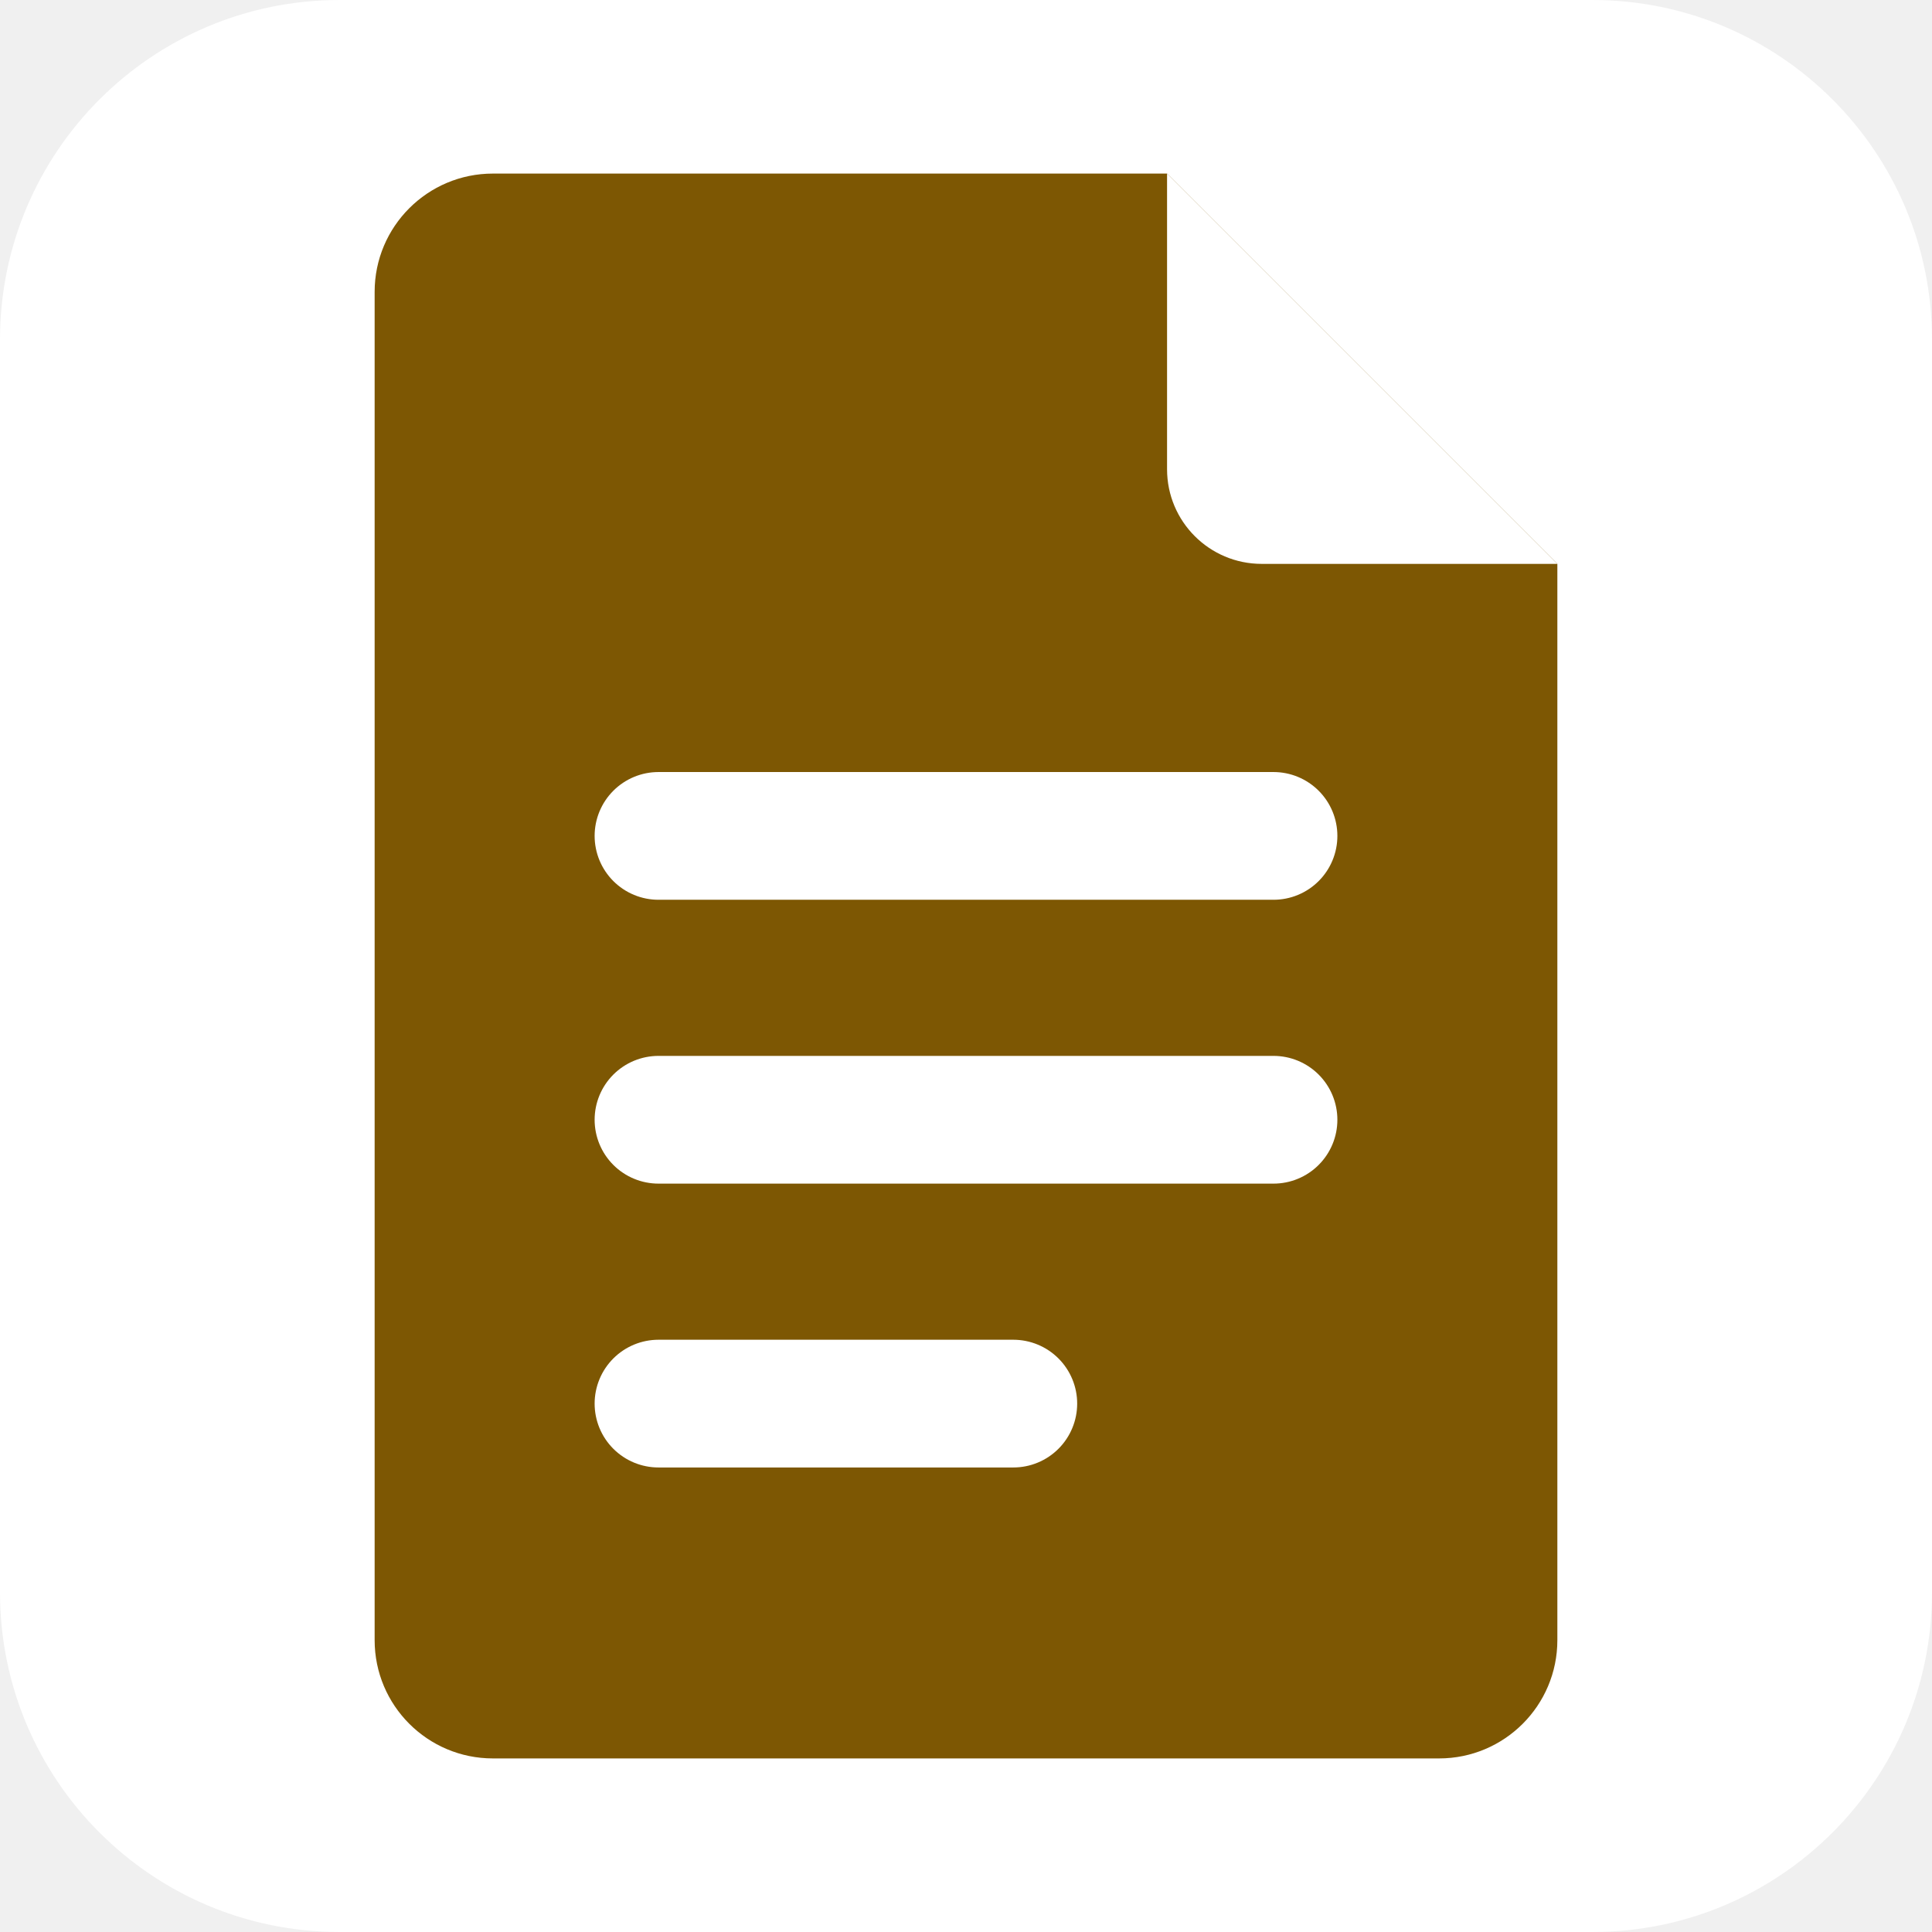
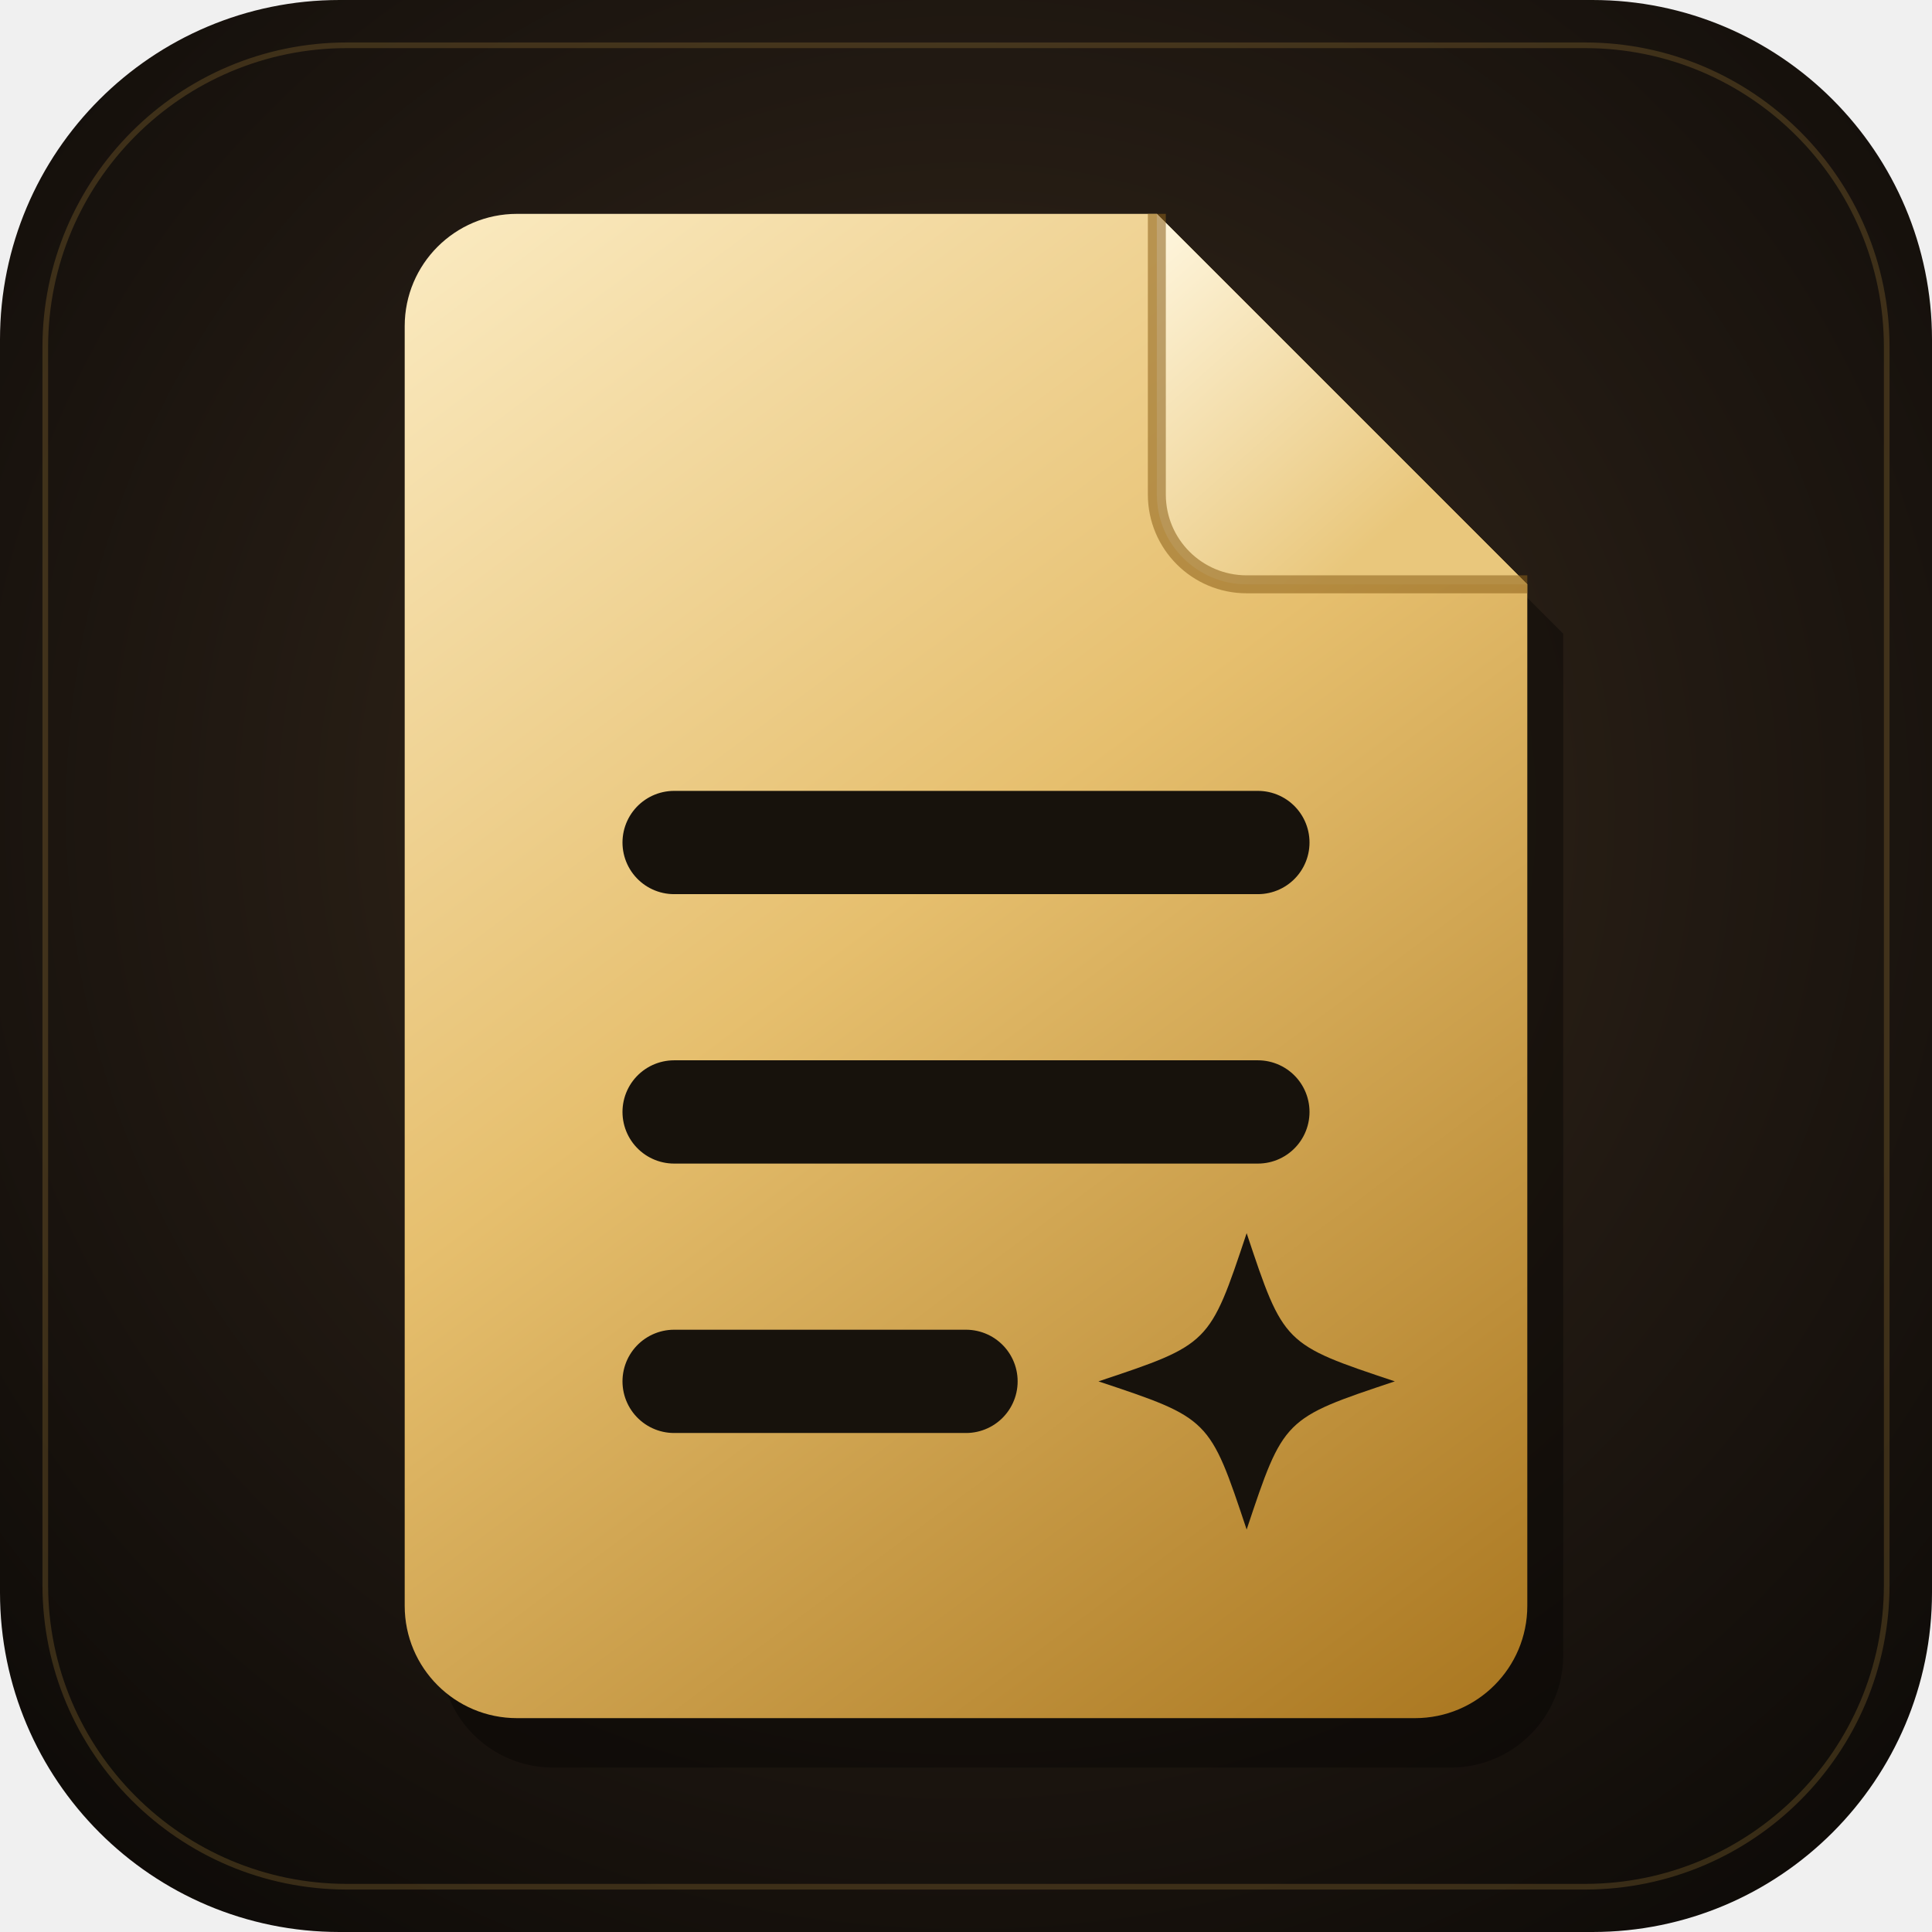
<svg xmlns="http://www.w3.org/2000/svg" viewBox="0 0 1024 1024" width="1024" height="1024">
  <defs>
+     <linearGradient id="gold" x1="13" y1="7" x2="63" y2="74" gradientUnits="userSpaceOnUse">
+       <stop offset="0" stop-color="#FBEBC2" />
+       <stop offset=".45" stop-color="#E6BF6E" />
+       <stop offset="1" stop-color="#A9761F" />
+     </linearGradient>
+     <linearGradient id="fold" x1="46.5" y1="7" x2="58" y2="20" gradientUnits="userSpaceOnUse">
+       <stop offset="0" stop-color="#FFF7E0" />
+       <stop offset="1" stop-color="#E9C77C" />
+     </linearGradient>
+     <radialGradient id="bg" cx="512" cy="430" r="720" gradientUnits="userSpaceOnUse">
+       <stop offset="0" stop-color="#3A2C1B" />
+       <stop offset=".55" stop-color="#211912" />
+       <stop offset="1" stop-color="#0E0B08" />
+     </radialGradient>
    <clipPath id="kose">
      <rect width="1024" height="1024" rx="180" />
    </clipPath>
  </defs>
  <g clip-path="url(#kose)">
-     <rect width="1024" height="1024" fill="#FFFFFF" />
-     <g transform="translate(512,512) scale(12.5373) translate(-38,-40.5)">
-       <path d="M13 7h33.5L63 23.5V69a5 5 0 0 1-5 5H18a5 5 0 0 1-5-5V12a5 5 0 0 1 5-5z" fill="#7D5703" />
-       <path d="M46.5 7L63 23.5H50.5a4 4 0 0 1-4-4V7z" fill="#FFFFFF" />
-       <path d="M25 35h26M25 47h26M25 59h15" stroke="#FFFFFF" stroke-width="5.4" stroke-linecap="round" />
+     <rect width="1024" height="1024" fill="url(#bg)" />
+     <rect x="24" y="24" width="976" height="976" rx="160" fill="none" stroke="#C99A45" stroke-opacity=".22" stroke-width="3" />
+     <g transform="translate(512,512) scale(11.9) translate(-38,-40.5)">
+       <path d="M14.6 9.2h33.5L64.6 25.7V71.2a5 5 0 0 1-5 5H19.6a5 5 0 0 1-5-5V14.2a5 5 0 0 1 5-5z" fill="#000" opacity=".35" />
+       <path d="M13 7h33.5L63 23.5V69a5 5 0 0 1-5 5H18a5 5 0 0 1-5-5V12a5 5 0 0 1 5-5z" fill="url(#gold)" />
+       <path d="M46.5 7L63 23.5H50.5a4 4 0 0 1-4-4V7z" fill="url(#fold)" />
+       <path d="M46.5 7v12.5a4 4 0 0 0 4 4H63" fill="none" stroke="#8A5F17" stroke-width=".8" opacity=".55" />
+       <path d="M25 35h26M25 47h26M25 59h13" stroke="#17120C" stroke-width="4.6" stroke-linecap="round" />
+       <path d="M50.5 52.4C52.15 57.35 52.15 57.35 57.1 59C52.15 60.65 52.15 60.65 50.5 65.6C48.85 60.65 48.85 60.65 43.9 59C48.85 57.35 48.85 57.35 50.5 52.4z" fill="#17120C" />
    </g>
  </g>
</svg>
